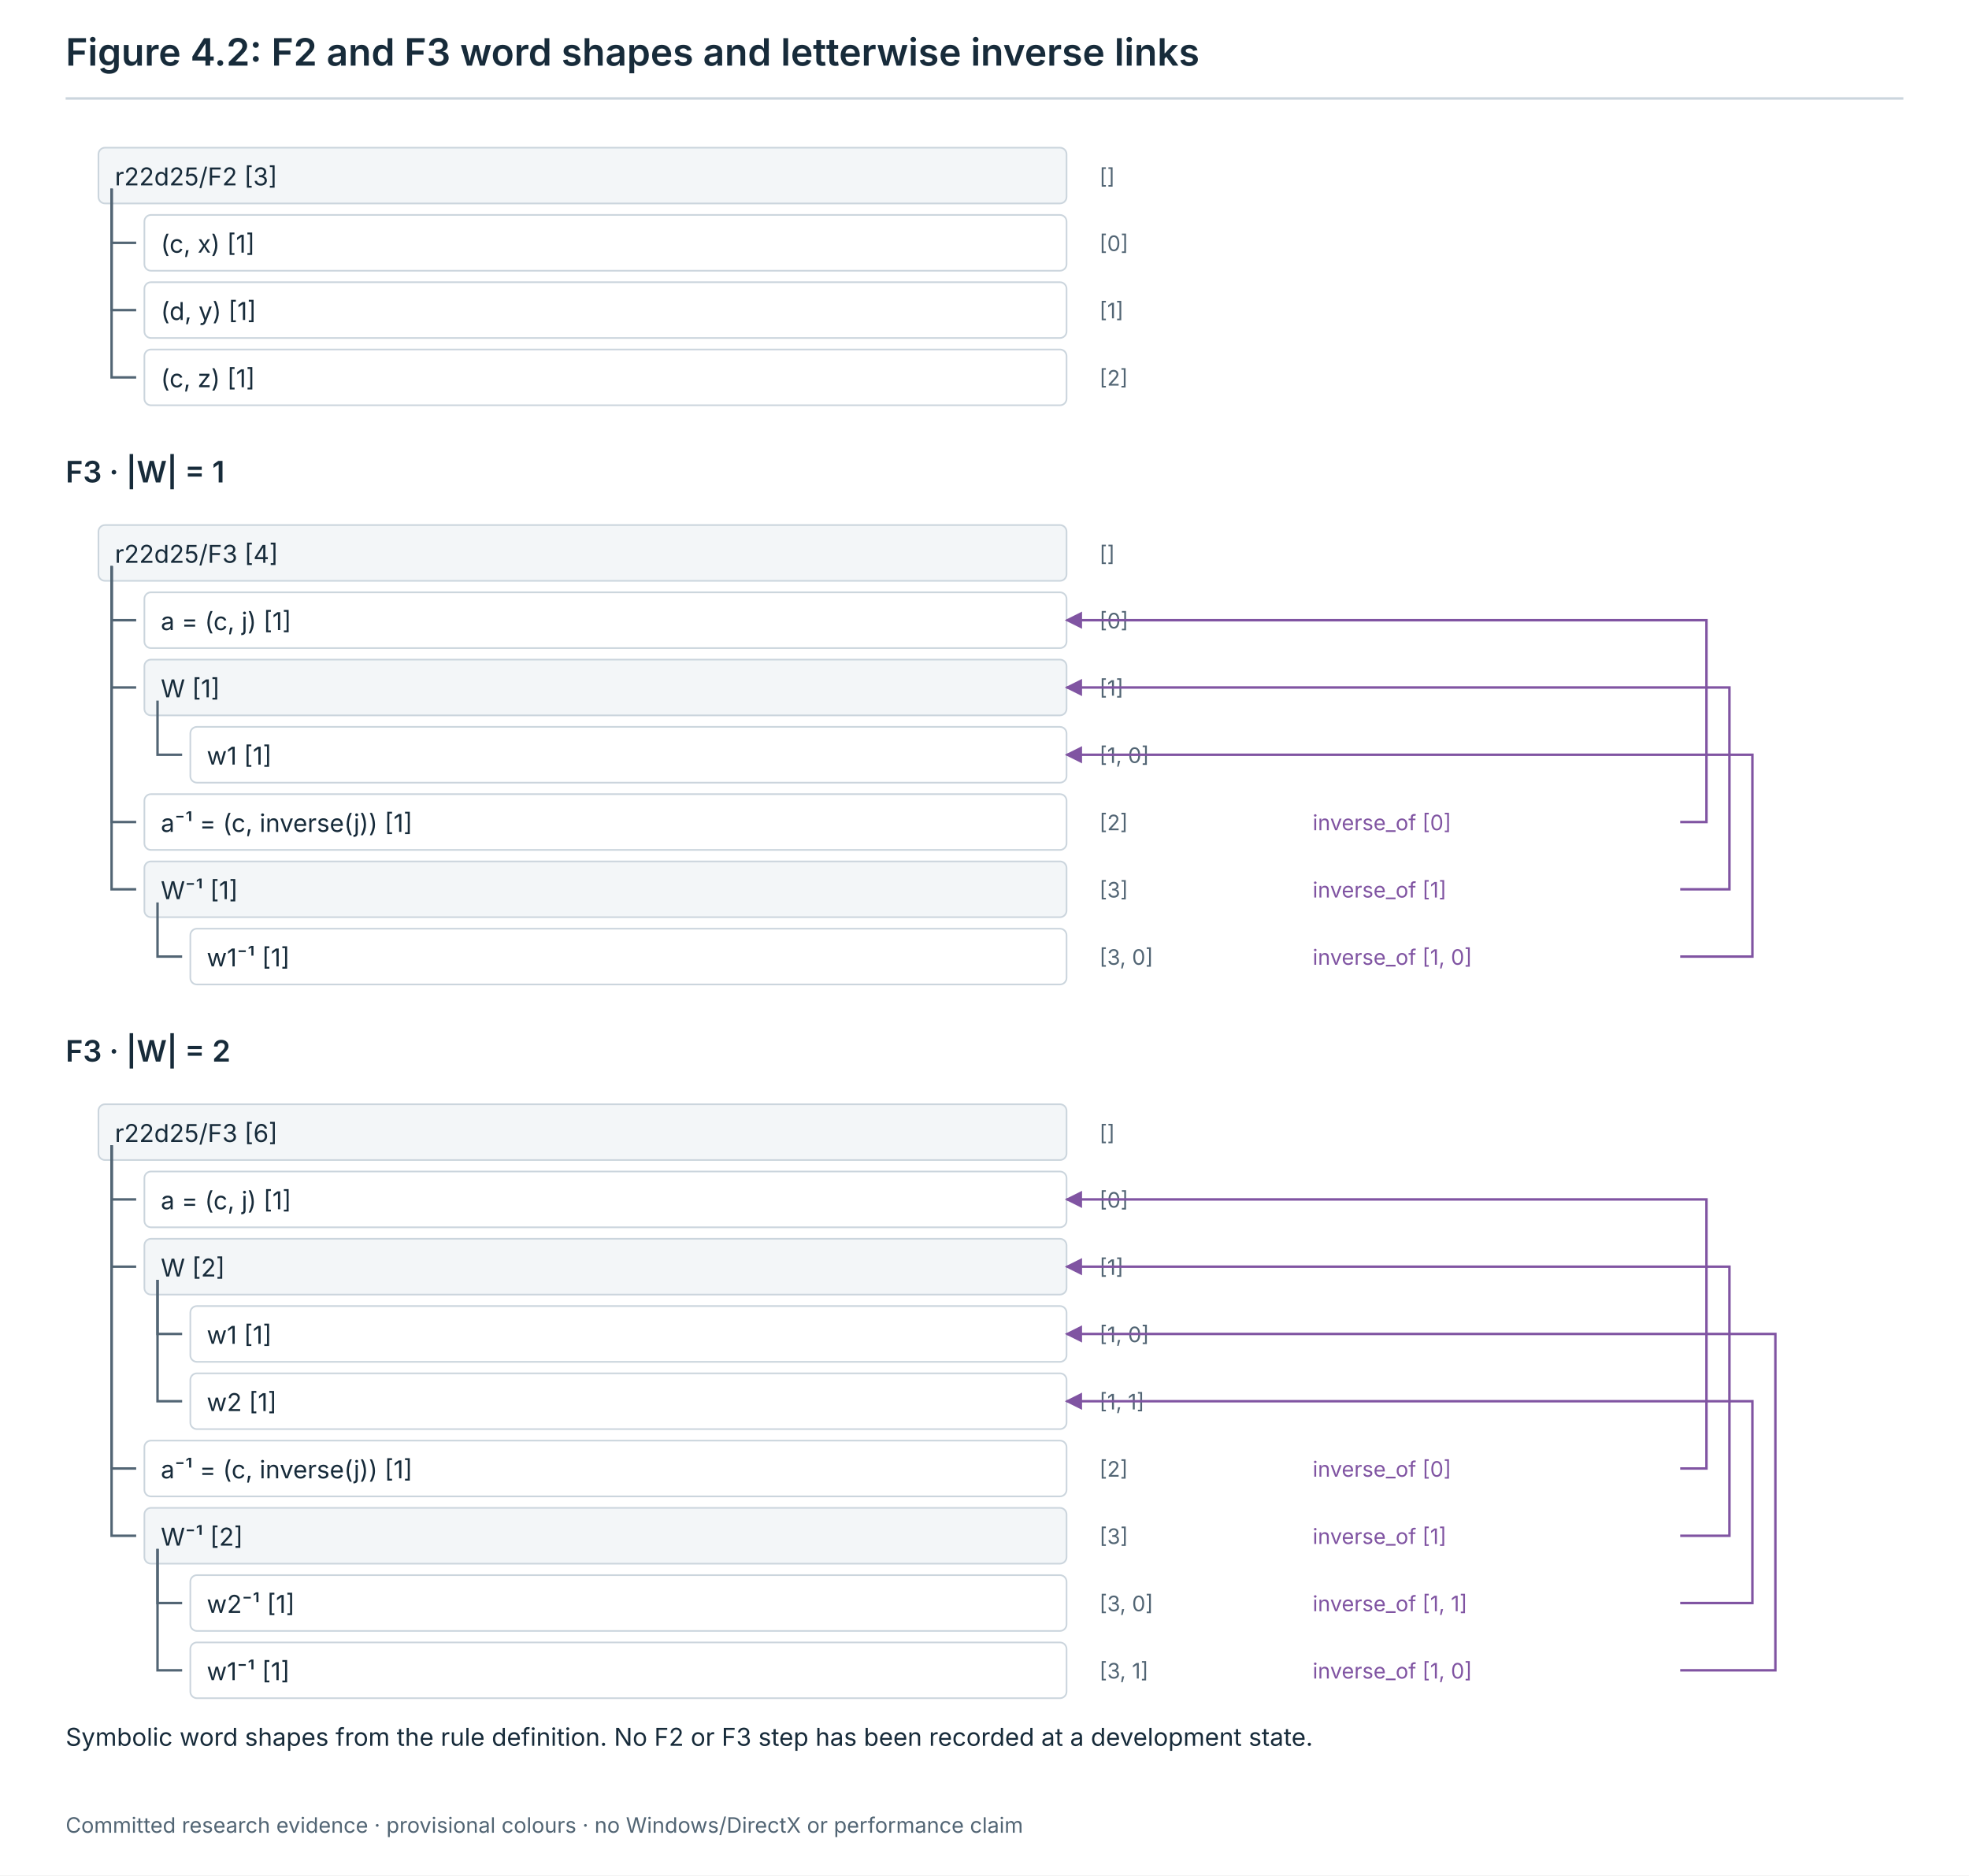
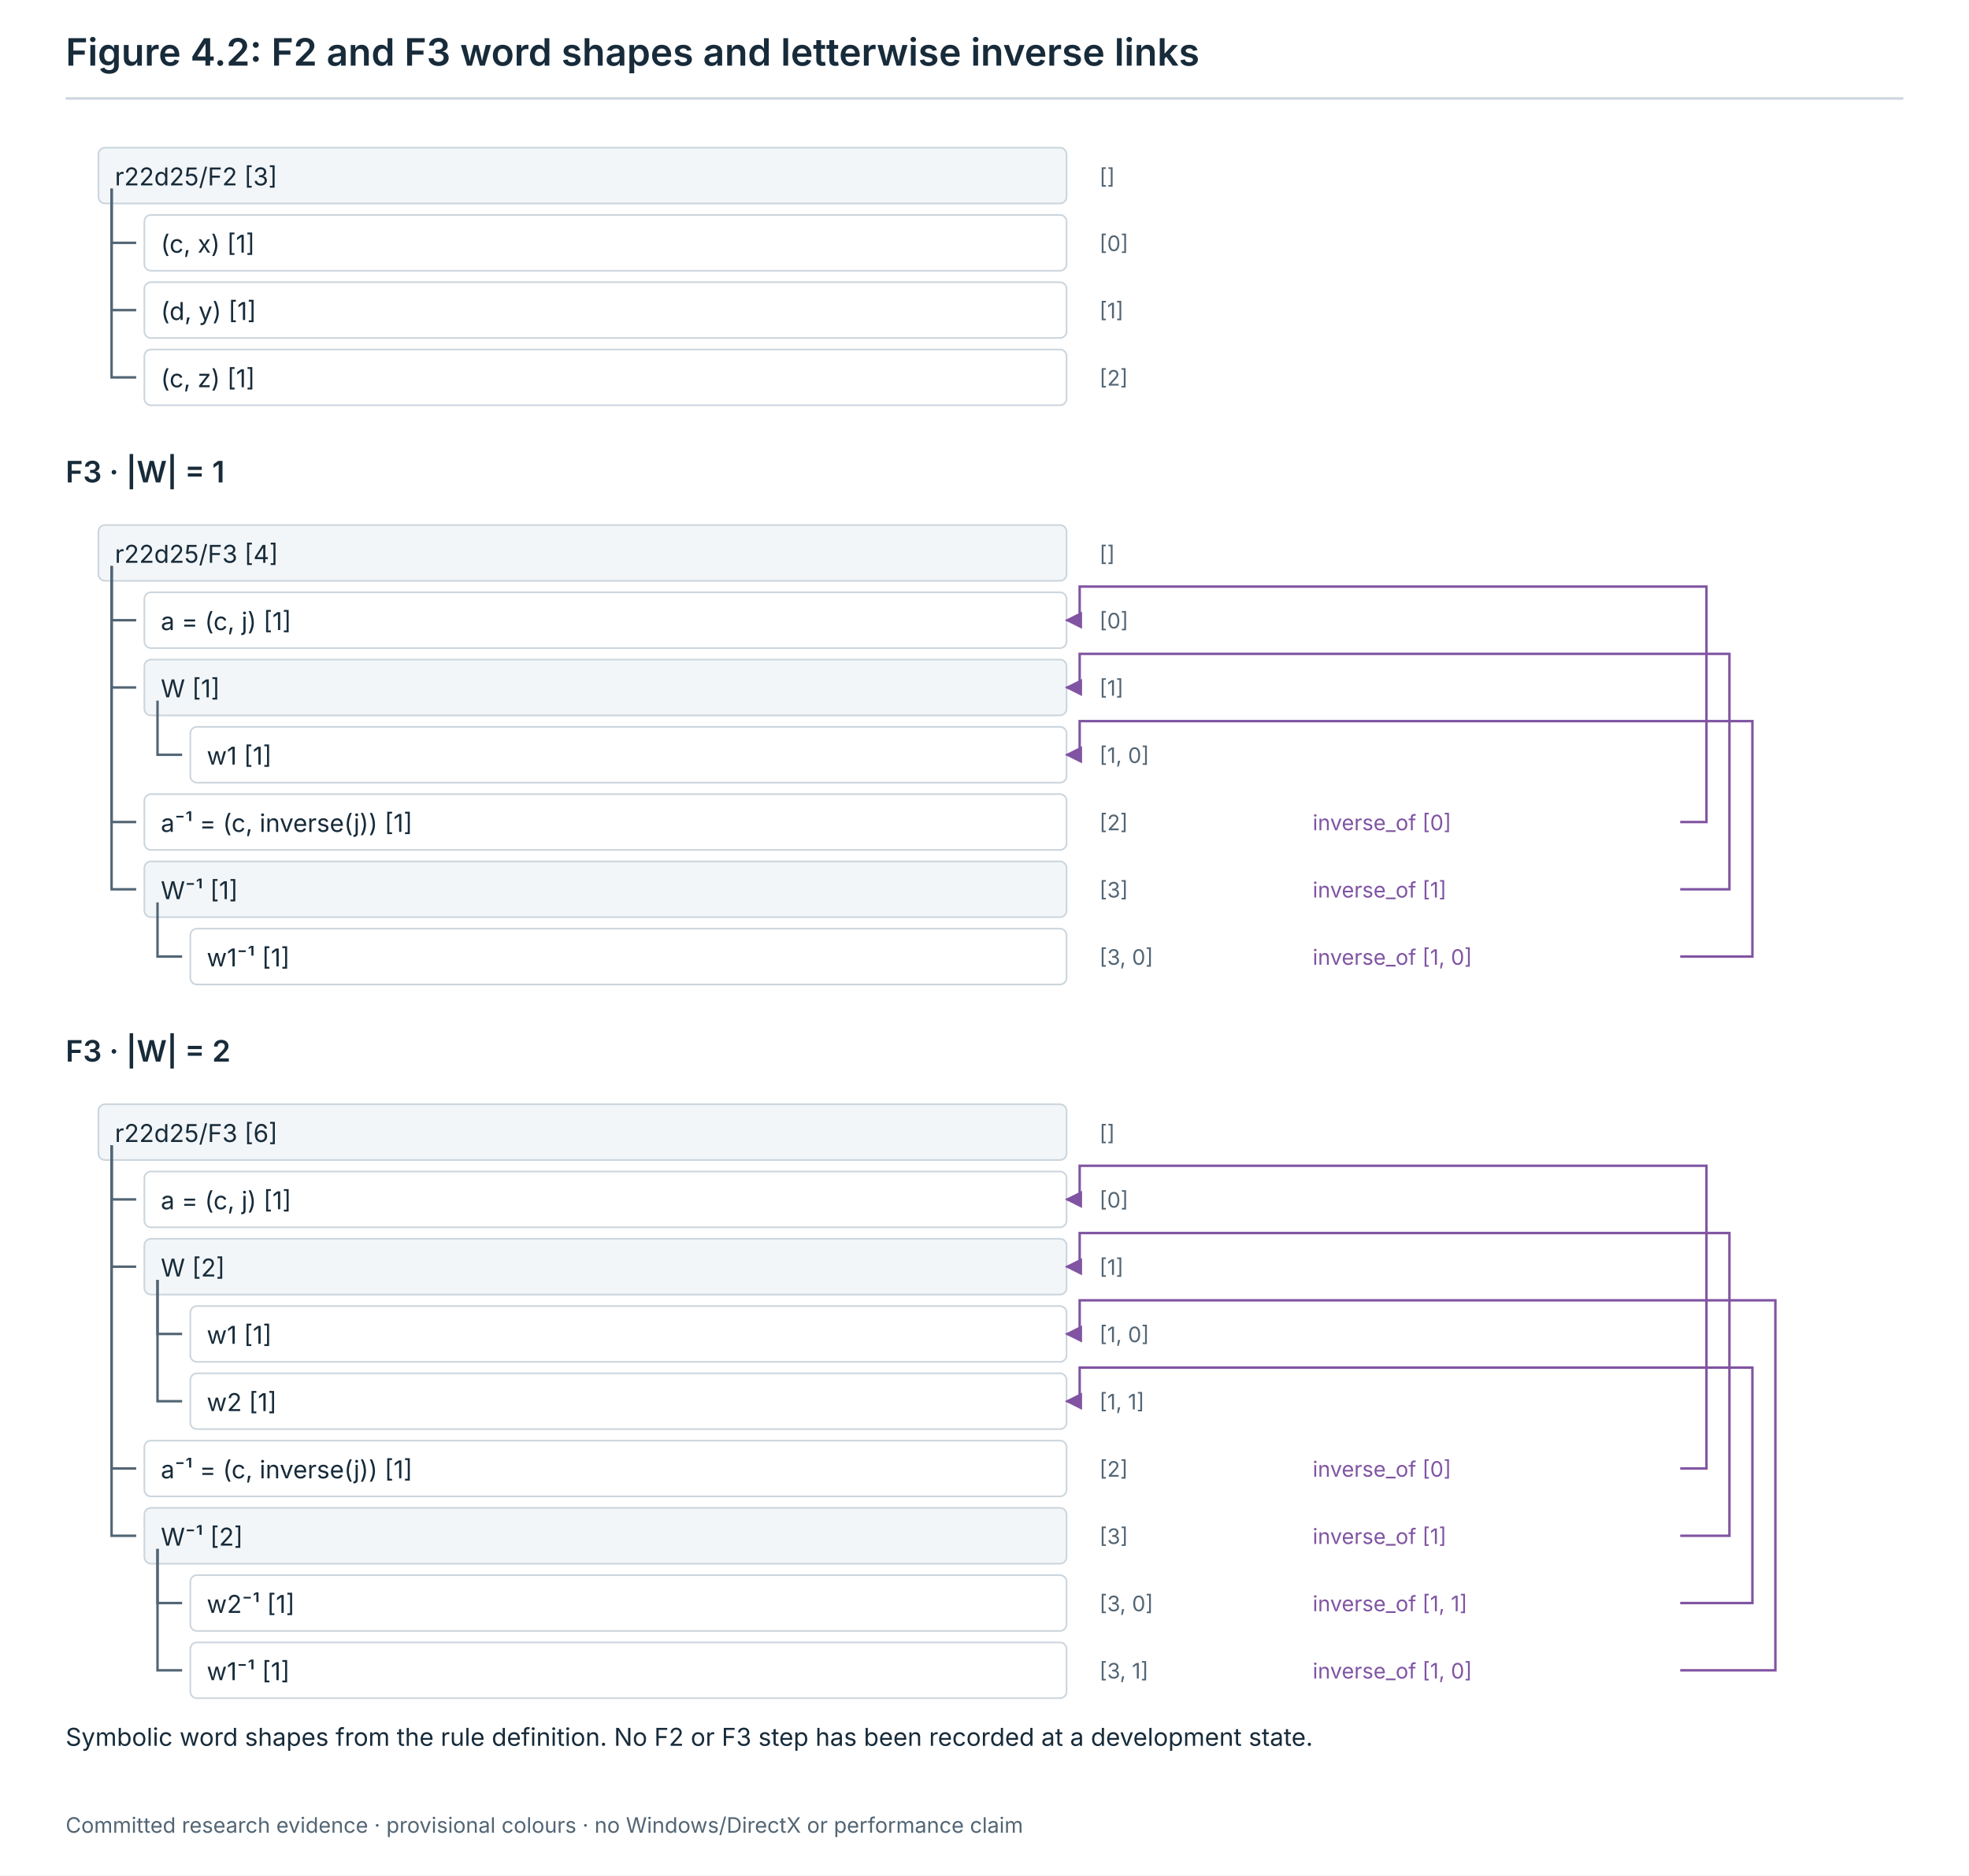
<svg xmlns="http://www.w3.org/2000/svg" version="1.1" width="1200" role="img" font-family="system-ui, -apple-system, Segoe UI, sans-serif" font-size="16" fill="#172b3a" aria-labelledby="figure-title figure-description" height="1143" viewBox="0 0 1200 1143">
  <defs>
    <marker id="arrow-muted" viewBox="0 0 10 10" refX="9" refY="5" markerWidth="7" markerHeight="7" orient="auto" markerUnits="strokeWidth">
      <path d="M 0 0 L 10 5 L 0 10 z" fill="#526574" />
    </marker>
    <marker id="arrow-purple" viewBox="0 0 10 10" refX="9" refY="5" markerWidth="7" markerHeight="7" orient="auto" markerUnits="strokeWidth">
      <path d="M 0 0 L 10 5 L 0 10 z" fill="#8054a2" />
    </marker>
    <marker id="arrow-teal" viewBox="0 0 10 10" refX="9" refY="5" markerWidth="7" markerHeight="7" orient="auto" markerUnits="strokeWidth">
      <path d="M 0 0 L 10 5 L 0 10 z" fill="#087f83" />
    </marker>
    <marker id="arrow-red" viewBox="0 0 10 10" refX="9" refY="5" markerWidth="7" markerHeight="7" orient="auto" markerUnits="strokeWidth">
      <path d="M 0 0 L 10 5 L 0 10 z" fill="#b43c4c" />
    </marker>
    <marker id="arrow-blue" viewBox="0 0 10 10" refX="9" refY="5" markerWidth="7" markerHeight="7" orient="auto" markerUnits="strokeWidth">
      <path d="M 0 0 L 10 5 L 0 10 z" fill="#2469a0" />
    </marker>
  </defs>
  <rect fill="#ffffff" height="1143" width="1200" x="0" y="0" />
  <text font-size="23" font-weight="600" text-anchor="start" x="40" y="40">Figure 4.2: F2 and F3 word shapes and letterwise inverse links</text>
  <line stroke="#cbd5dd" stroke-width="1.5" x1="40" x2="1160" y1="60" y2="60" />
  <rect fill="#f3f6f8" height="34" rx="4" stroke="#cbd5dd" width="590" x="60" y="90" />
  <text font-size="15" text-anchor="start" x="70" y="113">r22d25/F2 [3]</text>
  <text fill="#526574" font-size="13" text-anchor="start" x="670" y="112">[]</text>
  <path d="M 68 115 V 148 H 83" fill="none" stroke="#526574" stroke-width="1.5" />
  <rect fill="#ffffff" height="34" rx="4" stroke="#cbd5dd" width="562" x="88" y="131" />
  <text font-size="15" text-anchor="start" x="98" y="154">(c, x) [1]</text>
  <text fill="#526574" font-size="13" text-anchor="start" x="670" y="153">[0]</text>
  <path d="M 68 115 V 189 H 83" fill="none" stroke="#526574" stroke-width="1.5" />
  <rect fill="#ffffff" height="34" rx="4" stroke="#cbd5dd" width="562" x="88" y="172" />
  <text font-size="15" text-anchor="start" x="98" y="195">(d, y) [1]</text>
  <text fill="#526574" font-size="13" text-anchor="start" x="670" y="194">[1]</text>
  <path d="M 68 115 V 230 H 83" fill="none" stroke="#526574" stroke-width="1.5" />
  <rect fill="#ffffff" height="34" rx="4" stroke="#cbd5dd" width="562" x="88" y="213" />
  <text font-size="15" text-anchor="start" x="98" y="236">(c, z) [1]</text>
  <text fill="#526574" font-size="13" text-anchor="start" x="670" y="235">[2]</text>
  <text font-size="18" font-weight="600" text-anchor="start" x="40" y="294">F3 · |W| = 1</text>
  <rect fill="#f3f6f8" height="34" rx="4" stroke="#cbd5dd" width="590" x="60" y="320" />
  <text font-size="15" text-anchor="start" x="70" y="343">r22d25/F3 [4]</text>
  <text fill="#526574" font-size="13" text-anchor="start" x="670" y="342">[]</text>
  <path d="M 68 345 V 378 H 83" fill="none" stroke="#526574" stroke-width="1.5" />
  <rect fill="#ffffff" height="34" rx="4" stroke="#cbd5dd" width="562" x="88" y="361" />
  <text font-size="15" text-anchor="start" x="98" y="384">a = (c, j) [1]</text>
  <text fill="#526574" font-size="13" text-anchor="start" x="670" y="383">[0]</text>
  <path d="M 68 345 V 419 H 83" fill="none" stroke="#526574" stroke-width="1.5" />
  <rect fill="#f3f6f8" height="34" rx="4" stroke="#cbd5dd" width="562" x="88" y="402" />
  <text font-size="15" text-anchor="start" x="98" y="425">W [1]</text>
  <text fill="#526574" font-size="13" text-anchor="start" x="670" y="424">[1]</text>
  <path d="M 96 427 V 460 H 111" fill="none" stroke="#526574" stroke-width="1.5" />
  <rect fill="#ffffff" height="34" rx="4" stroke="#cbd5dd" width="534" x="116" y="443" />
  <text font-size="15" text-anchor="start" x="126" y="466">w1 [1]</text>
  <text fill="#526574" font-size="13" text-anchor="start" x="670" y="465">[1, 0]</text>
  <path d="M 68 345 V 501 H 83" fill="none" stroke="#526574" stroke-width="1.5" />
  <rect fill="#ffffff" height="34" rx="4" stroke="#cbd5dd" width="562" x="88" y="484" />
  <text font-size="15" text-anchor="start" x="98" y="507">a⁻¹ = (c, inverse(j)) [1]</text>
  <text fill="#526574" font-size="13" text-anchor="start" x="670" y="506">[2]</text>
  <path d="M 68 345 V 542 H 83" fill="none" stroke="#526574" stroke-width="1.5" />
  <rect fill="#f3f6f8" height="34" rx="4" stroke="#cbd5dd" width="562" x="88" y="525" />
  <text font-size="15" text-anchor="start" x="98" y="548">W⁻¹ [1]</text>
  <text fill="#526574" font-size="13" text-anchor="start" x="670" y="547">[3]</text>
  <path d="M 96 550 V 583 H 111" fill="none" stroke="#526574" stroke-width="1.5" />
  <rect fill="#ffffff" height="34" rx="4" stroke="#cbd5dd" width="534" x="116" y="566" />
  <text font-size="15" text-anchor="start" x="126" y="589">w1⁻¹ [1]</text>
  <text fill="#526574" font-size="13" text-anchor="start" x="670" y="588">[3, 0]</text>
  <text fill="#8054a2" font-size="13" text-anchor="start" x="800" y="506">inverse_of [0]</text>
-   <path d="M 1024 501 H 1040 V 378 H 650" fill="none" marker-end="url(#arrow-purple)" stroke="#8054a2" stroke-width="1.5" />
+   <path d="M 1024 501 H 1040 V 357.5 H 658 V 378 H 650" fill="none" marker-end="url(#arrow-purple)" stroke="#8054a2" stroke-width="1.5" />
  <text fill="#8054a2" font-size="13" text-anchor="start" x="800" y="547">inverse_of [1]</text>
-   <path d="M 1024 542 H 1054 V 419 H 650" fill="none" marker-end="url(#arrow-purple)" stroke="#8054a2" stroke-width="1.5" />
+   <path d="M 1024 542 H 1054 V 398.5 H 658 V 419 H 650" fill="none" marker-end="url(#arrow-purple)" stroke="#8054a2" stroke-width="1.5" />
  <text fill="#8054a2" font-size="13" text-anchor="start" x="800" y="588">inverse_of [1, 0]</text>
-   <path d="M 1024 583 H 1068 V 460 H 650" fill="none" marker-end="url(#arrow-purple)" stroke="#8054a2" stroke-width="1.5" />
+   <path d="M 1024 583 H 1068 V 439.5 H 658 V 460 H 650" fill="none" marker-end="url(#arrow-purple)" stroke="#8054a2" stroke-width="1.5" />
  <text font-size="18" font-weight="600" text-anchor="start" x="40" y="647">F3 · |W| = 2</text>
  <rect fill="#f3f6f8" height="34" rx="4" stroke="#cbd5dd" width="590" x="60" y="673" />
  <text font-size="15" text-anchor="start" x="70" y="696">r22d25/F3 [6]</text>
  <text fill="#526574" font-size="13" text-anchor="start" x="670" y="695">[]</text>
  <path d="M 68 698 V 731 H 83" fill="none" stroke="#526574" stroke-width="1.5" />
  <rect fill="#ffffff" height="34" rx="4" stroke="#cbd5dd" width="562" x="88" y="714" />
  <text font-size="15" text-anchor="start" x="98" y="737">a = (c, j) [1]</text>
  <text fill="#526574" font-size="13" text-anchor="start" x="670" y="736">[0]</text>
  <path d="M 68 698 V 772 H 83" fill="none" stroke="#526574" stroke-width="1.5" />
  <rect fill="#f3f6f8" height="34" rx="4" stroke="#cbd5dd" width="562" x="88" y="755" />
  <text font-size="15" text-anchor="start" x="98" y="778">W [2]</text>
  <text fill="#526574" font-size="13" text-anchor="start" x="670" y="777">[1]</text>
  <path d="M 96 780 V 813 H 111" fill="none" stroke="#526574" stroke-width="1.5" />
  <rect fill="#ffffff" height="34" rx="4" stroke="#cbd5dd" width="534" x="116" y="796" />
  <text font-size="15" text-anchor="start" x="126" y="819">w1 [1]</text>
  <text fill="#526574" font-size="13" text-anchor="start" x="670" y="818">[1, 0]</text>
  <path d="M 96 780 V 854 H 111" fill="none" stroke="#526574" stroke-width="1.5" />
  <rect fill="#ffffff" height="34" rx="4" stroke="#cbd5dd" width="534" x="116" y="837" />
  <text font-size="15" text-anchor="start" x="126" y="860">w2 [1]</text>
  <text fill="#526574" font-size="13" text-anchor="start" x="670" y="859">[1, 1]</text>
  <path d="M 68 698 V 895 H 83" fill="none" stroke="#526574" stroke-width="1.5" />
  <rect fill="#ffffff" height="34" rx="4" stroke="#cbd5dd" width="562" x="88" y="878" />
  <text font-size="15" text-anchor="start" x="98" y="901">a⁻¹ = (c, inverse(j)) [1]</text>
  <text fill="#526574" font-size="13" text-anchor="start" x="670" y="900">[2]</text>
  <path d="M 68 698 V 936 H 83" fill="none" stroke="#526574" stroke-width="1.5" />
  <rect fill="#f3f6f8" height="34" rx="4" stroke="#cbd5dd" width="562" x="88" y="919" />
  <text font-size="15" text-anchor="start" x="98" y="942">W⁻¹ [2]</text>
  <text fill="#526574" font-size="13" text-anchor="start" x="670" y="941">[3]</text>
  <path d="M 96 944 V 977 H 111" fill="none" stroke="#526574" stroke-width="1.5" />
  <rect fill="#ffffff" height="34" rx="4" stroke="#cbd5dd" width="534" x="116" y="960" />
  <text font-size="15" text-anchor="start" x="126" y="983">w2⁻¹ [1]</text>
  <text fill="#526574" font-size="13" text-anchor="start" x="670" y="982">[3, 0]</text>
  <path d="M 96 944 V 1018 H 111" fill="none" stroke="#526574" stroke-width="1.5" />
  <rect fill="#ffffff" height="34" rx="4" stroke="#cbd5dd" width="534" x="116" y="1001" />
  <text font-size="15" text-anchor="start" x="126" y="1024">w1⁻¹ [1]</text>
  <text fill="#526574" font-size="13" text-anchor="start" x="670" y="1023">[3, 1]</text>
  <text fill="#8054a2" font-size="13" text-anchor="start" x="800" y="900">inverse_of [0]</text>
-   <path d="M 1024 895 H 1040 V 731 H 650" fill="none" marker-end="url(#arrow-purple)" stroke="#8054a2" stroke-width="1.5" />
+   <path d="M 1024 895 H 1040 V 710.5 H 658 V 731 H 650" fill="none" marker-end="url(#arrow-purple)" stroke="#8054a2" stroke-width="1.5" />
  <text fill="#8054a2" font-size="13" text-anchor="start" x="800" y="941">inverse_of [1]</text>
-   <path d="M 1024 936 H 1054 V 772 H 650" fill="none" marker-end="url(#arrow-purple)" stroke="#8054a2" stroke-width="1.5" />
+   <path d="M 1024 936 H 1054 V 751.5 H 658 V 772 H 650" fill="none" marker-end="url(#arrow-purple)" stroke="#8054a2" stroke-width="1.5" />
  <text fill="#8054a2" font-size="13" text-anchor="start" x="800" y="982">inverse_of [1, 1]</text>
-   <path d="M 1024 977 H 1068 V 854 H 650" fill="none" marker-end="url(#arrow-purple)" stroke="#8054a2" stroke-width="1.5" />
+   <path d="M 1024 977 H 1068 V 833.5 H 658 V 854 H 650" fill="none" marker-end="url(#arrow-purple)" stroke="#8054a2" stroke-width="1.5" />
  <text fill="#8054a2" font-size="13" text-anchor="start" x="800" y="1023">inverse_of [1, 0]</text>
-   <path d="M 1024 1018 H 1082 V 813 H 650" fill="none" marker-end="url(#arrow-purple)" stroke="#8054a2" stroke-width="1.5" />
+   <path d="M 1024 1018 H 1082 V 792.5 H 658 V 813 H 650" fill="none" marker-end="url(#arrow-purple)" stroke="#8054a2" stroke-width="1.5" />
  <text font-size="15" text-anchor="start" x="40" y="1064">Symbolic word shapes from the rule definition. No F2 or F3 step has been recorded at a development state.</text>
  <text fill="#526574" font-size="13" text-anchor="start" x="40" y="1117">Committed research evidence · provisional colours · no Windows/DirectX or performance claim</text>
</svg>
